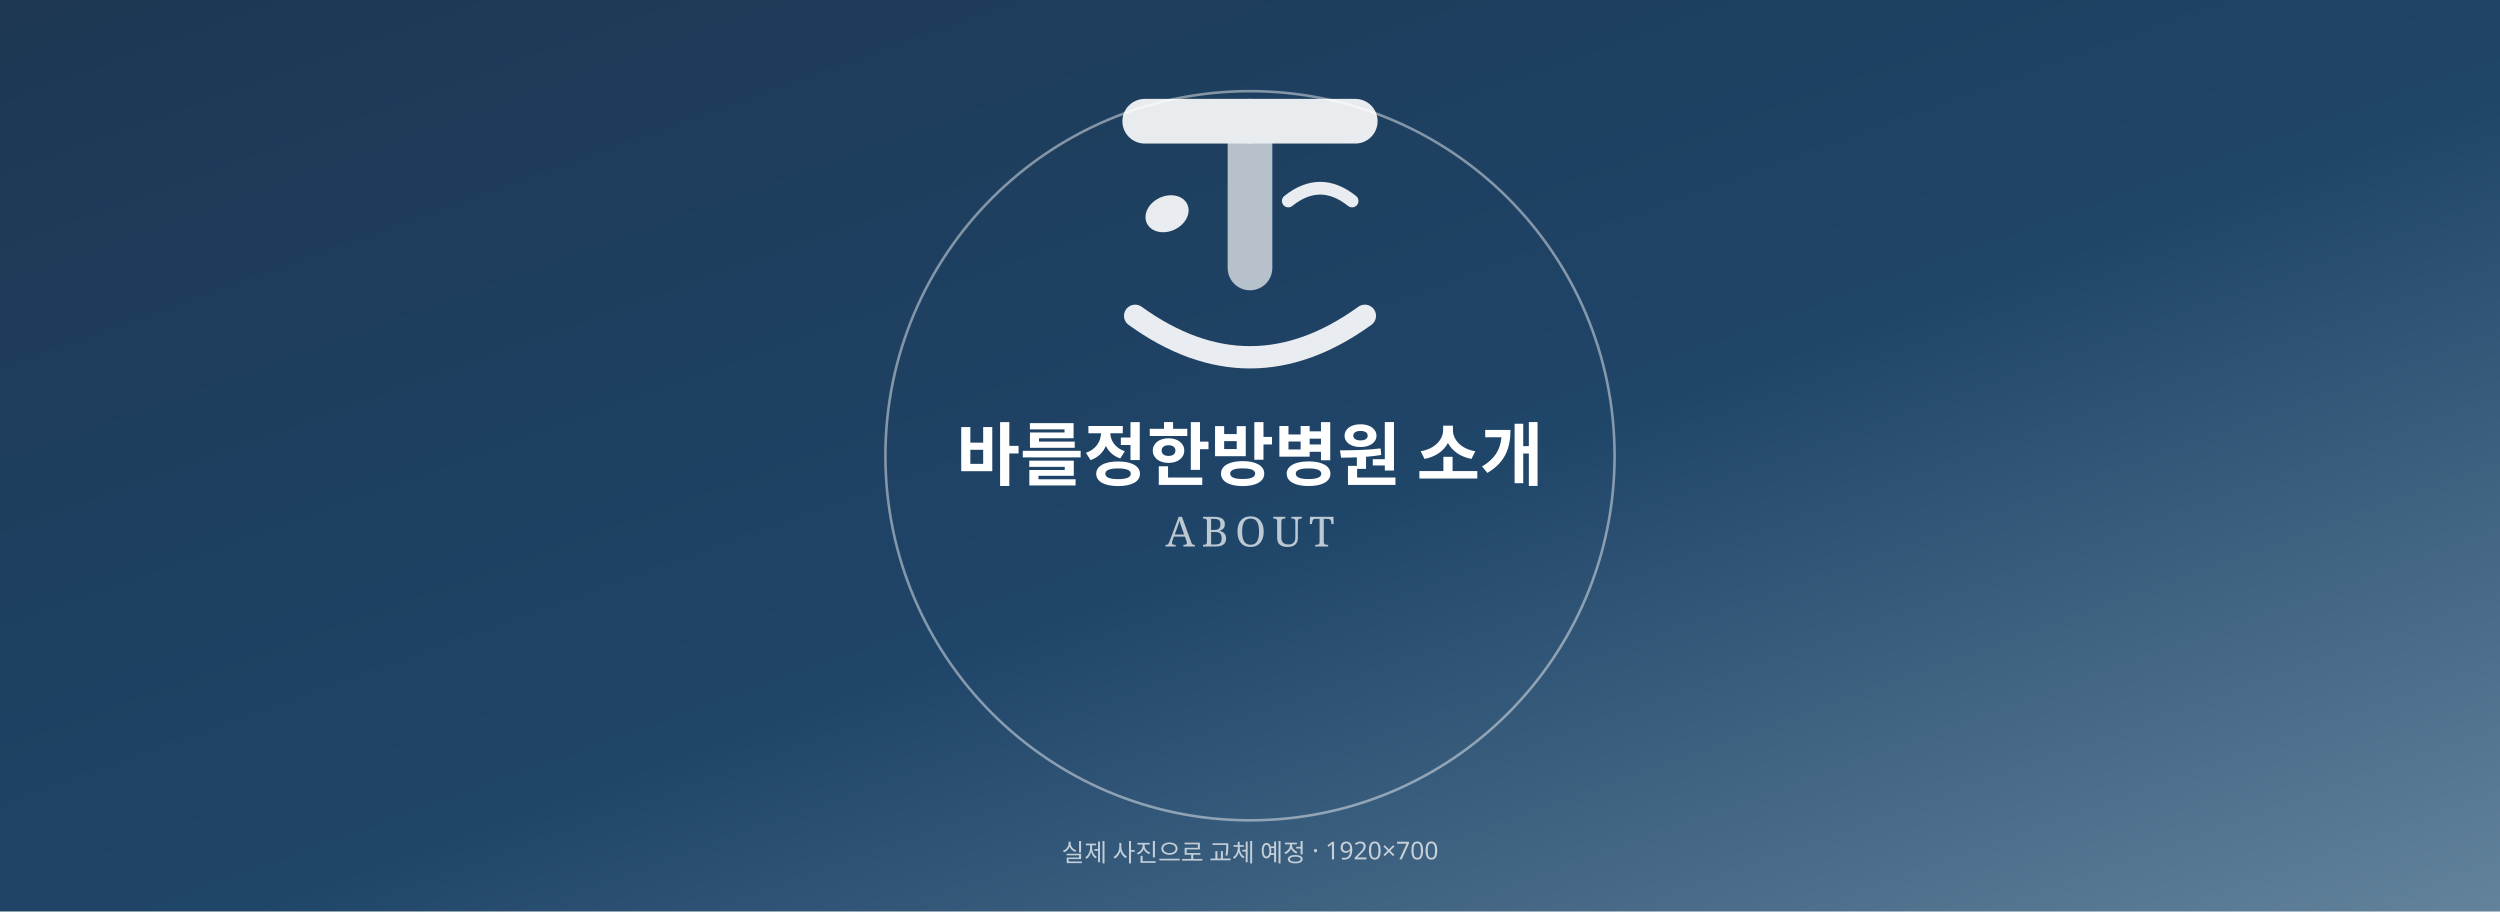
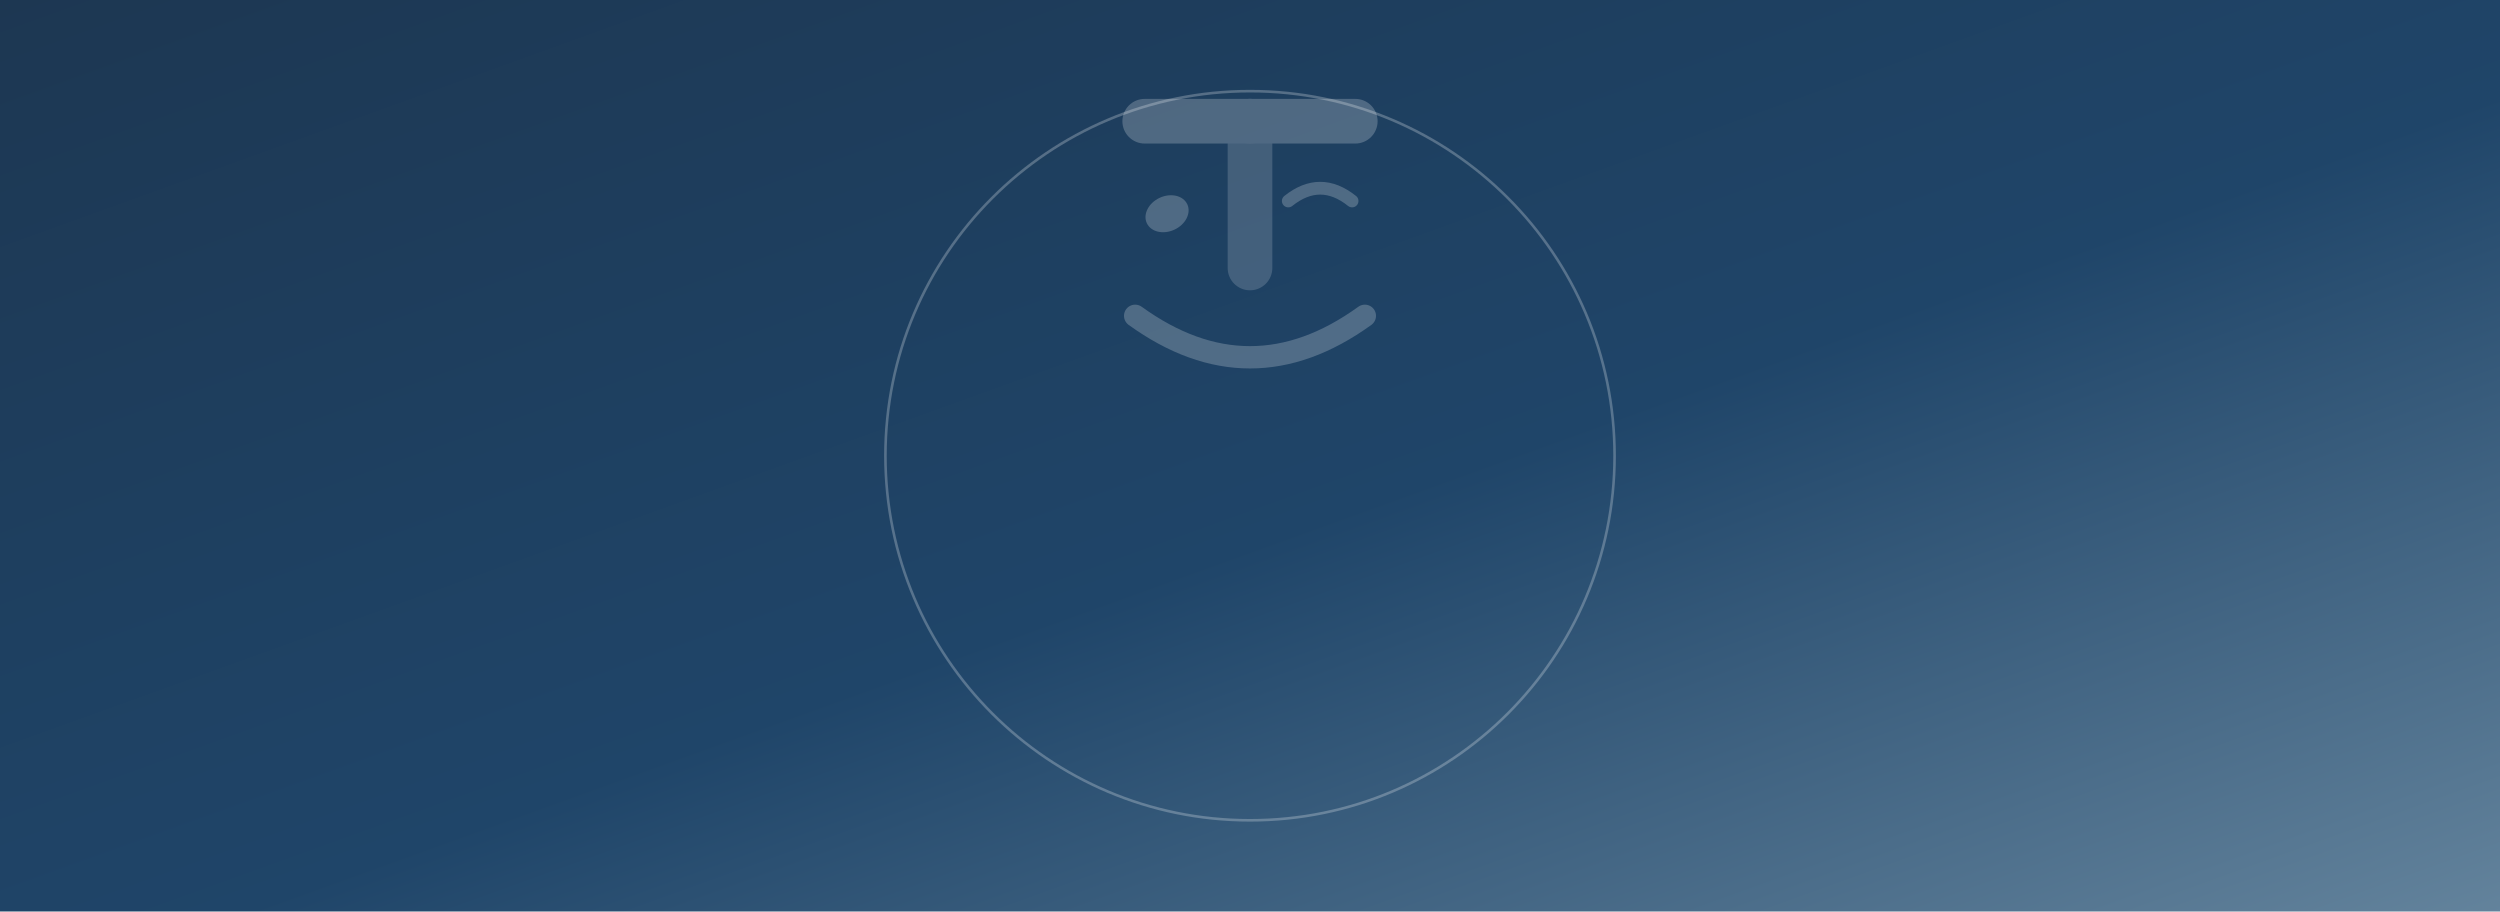
<svg xmlns="http://www.w3.org/2000/svg" viewBox="0 0 1920 700" width="1920" height="700" role="img" aria-label="바를정한방병원 소개 (자리표시 이미지)">
  <defs>
    <linearGradient id="g" x1="0" y1="0" x2="1" y2="1">
      <stop offset="0" stop-color="#1D3752" />
      <stop offset=".55" stop-color="#1F4569" />
      <stop offset="1" stop-color="#63839C" />
    </linearGradient>
  </defs>
  <rect width="1920" height="700" fill="url(#g)" />
-   <circle cx="960" cy="350" r="280" fill="none" stroke="rgba(255,255,255,.45)" stroke-width="2" />
-   <g transform="translate(852.2,61.25) scale(2.45)" opacity=".9">
+   <circle cx="960" cy="350" r="280" fill="none" stroke="rgba(255,255,255,.25)" stroke-width="2" />
+   <g transform="translate(852.2,61.25) scale(2.45)" opacity=".22">
    <rect x="4" y="6" width="80" height="14" rx="7" fill="#FFFFFF" />
    <rect x="37" y="6" width="14" height="60" rx="7" fill="rgba(255,255,255,.75)" />
    <rect x="37" y="6" width="14" height="14" rx="7" fill="#FFFFFF" />
    <ellipse cx="18" cy="42" rx="7" ry="5.5" transform="rotate(-25 18 42)" fill="#FFFFFF" />
    <path d="M56 38 Q66 30 76 38" fill="none" stroke="#FFFFFF" stroke-width="4" stroke-linecap="round" />
    <path d="M8 74 Q44 100 80 74" fill="none" stroke="#FFFFFF" stroke-width="7" stroke-linecap="round" />
  </g>
-   <text x="960" y="368.55" text-anchor="middle" font-family="'Nanum Myeongjo', 'Cormorant Garamond', serif" font-size="53" font-weight="700" fill="#FFFFFF">바를정한방병원 소개</text>
-   <text x="960" y="419.75" text-anchor="middle" font-family="'Cormorant Garamond', 'Nanum Myeongjo', serif" font-size="32" letter-spacing="5" fill="rgba(255,255,255,.7)">ABOUT</text>
-   <text x="960" y="661.6" text-anchor="middle" font-family="Pretendard, sans-serif" font-size="19" fill="rgba(255,255,255,.7)">실제 사진으로 교체 예정 · 1920×700</text>
</svg>
